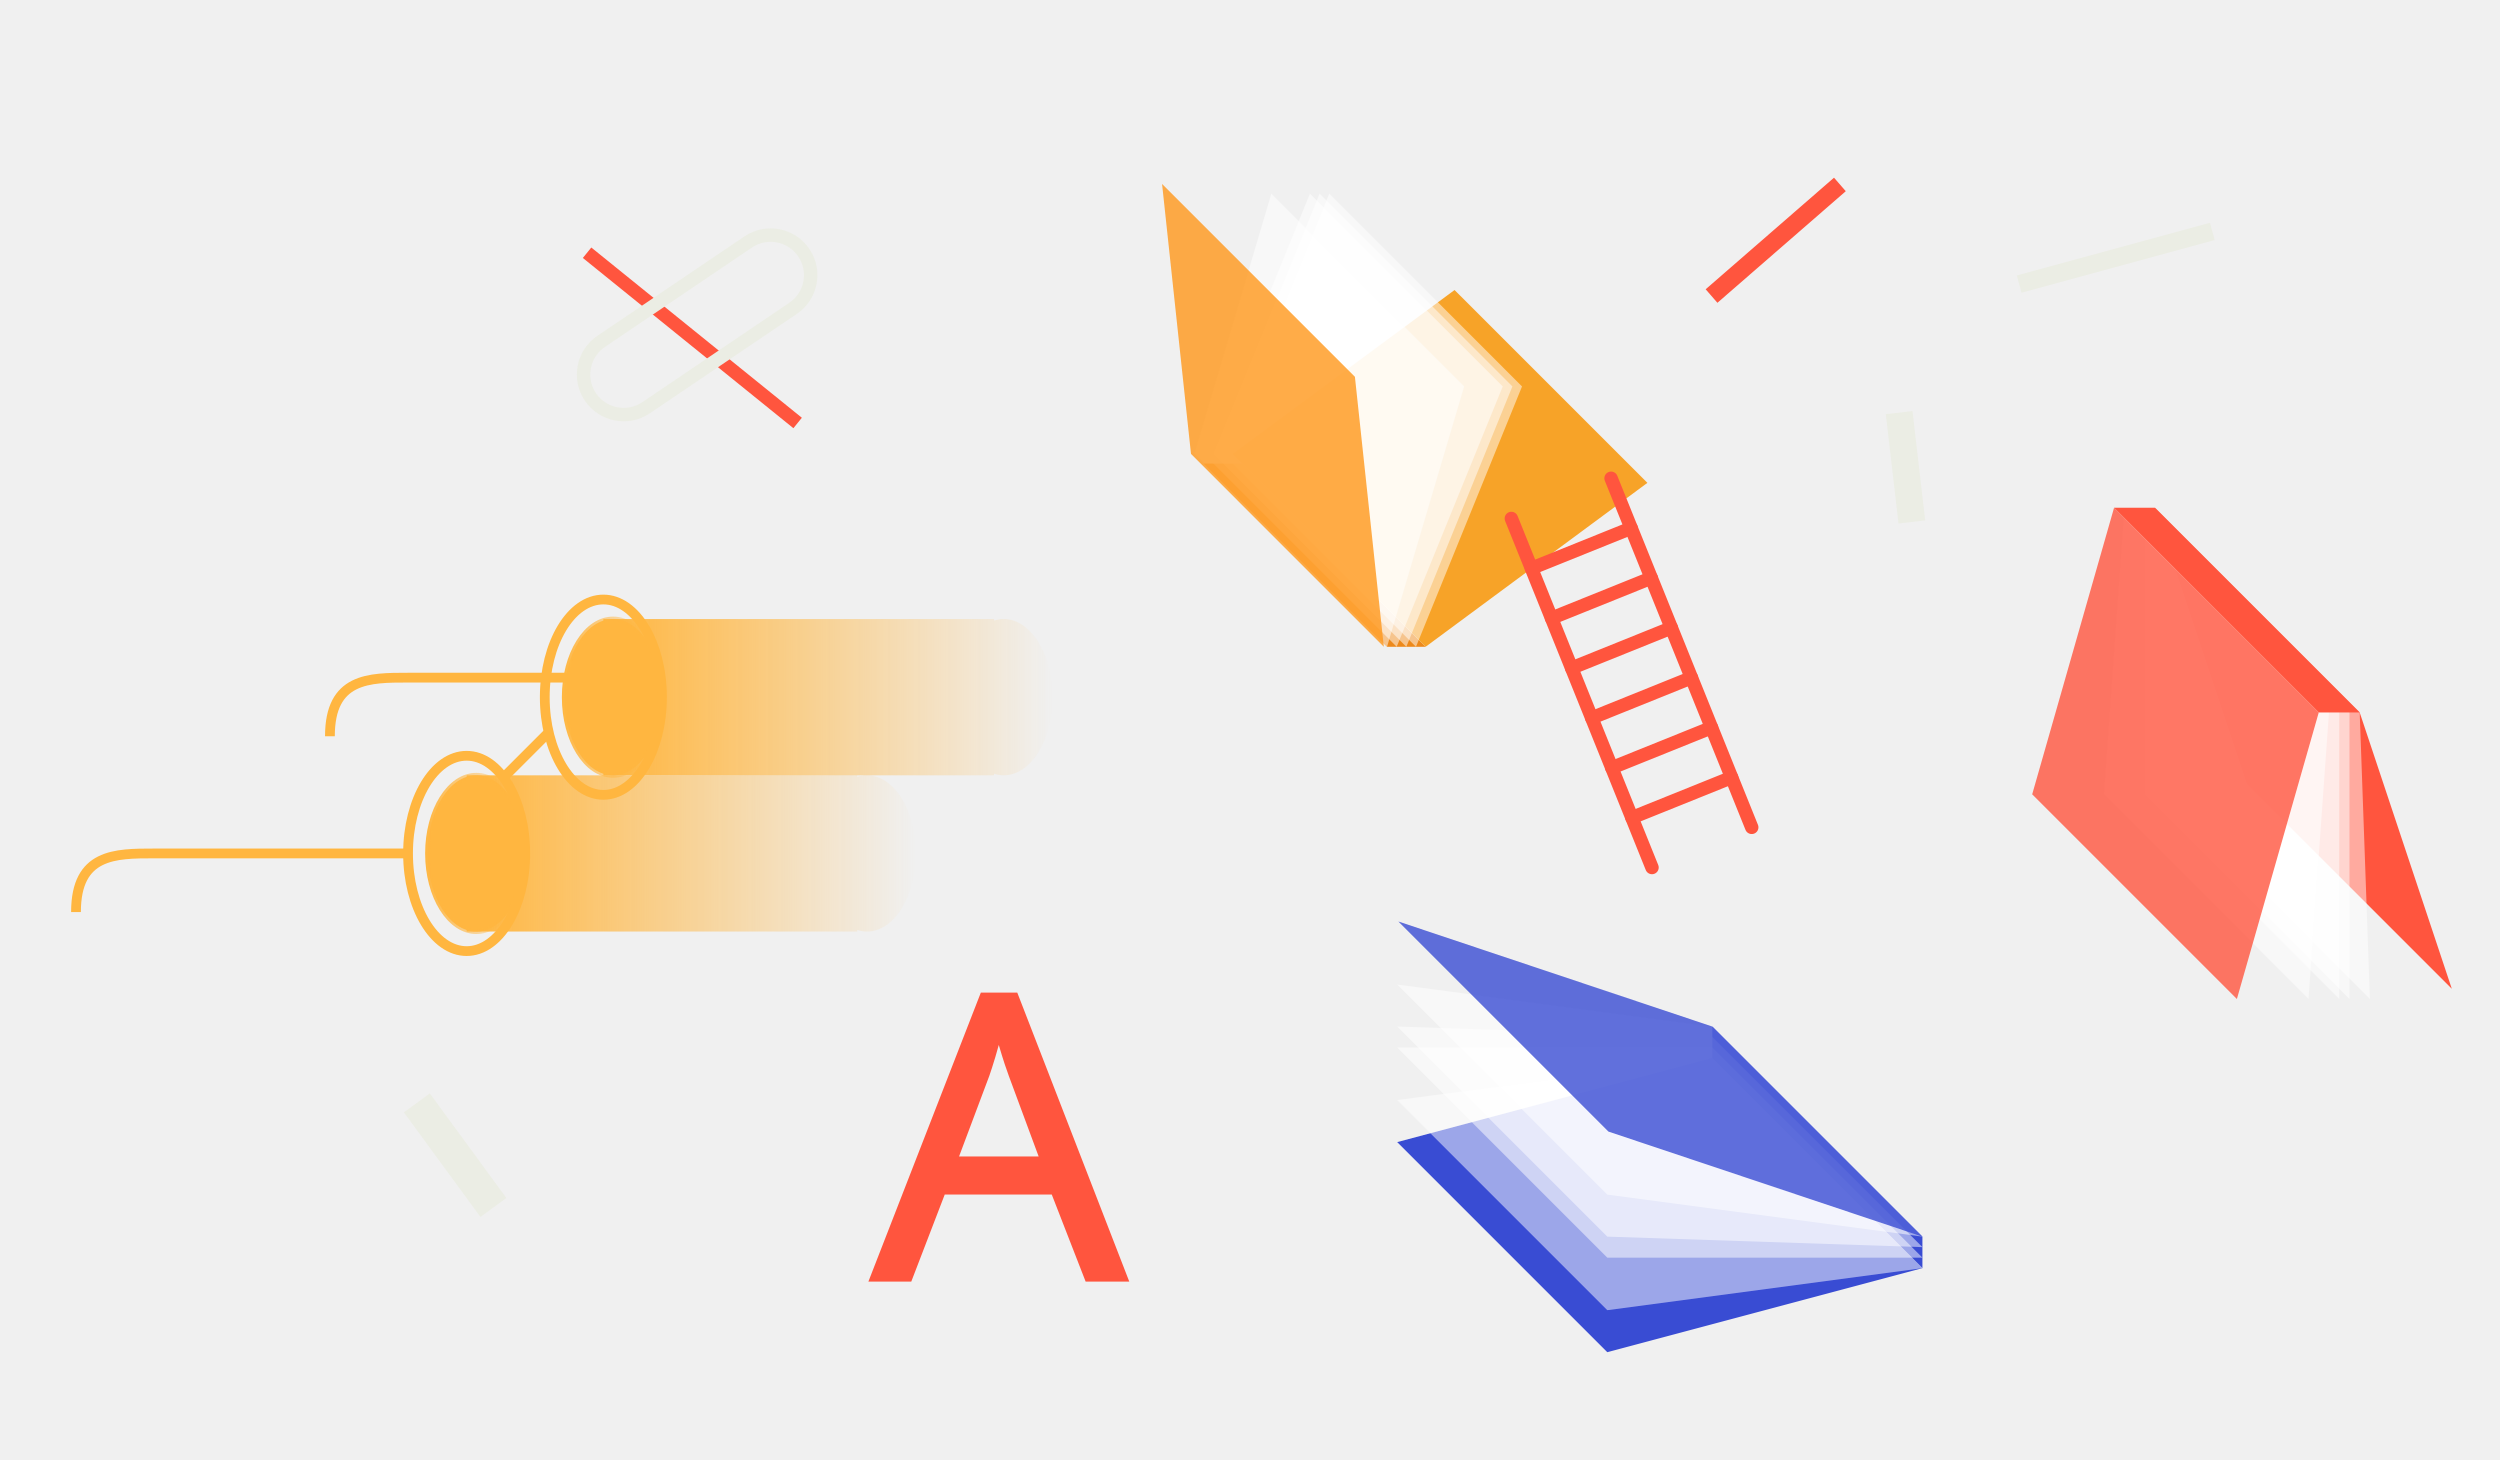
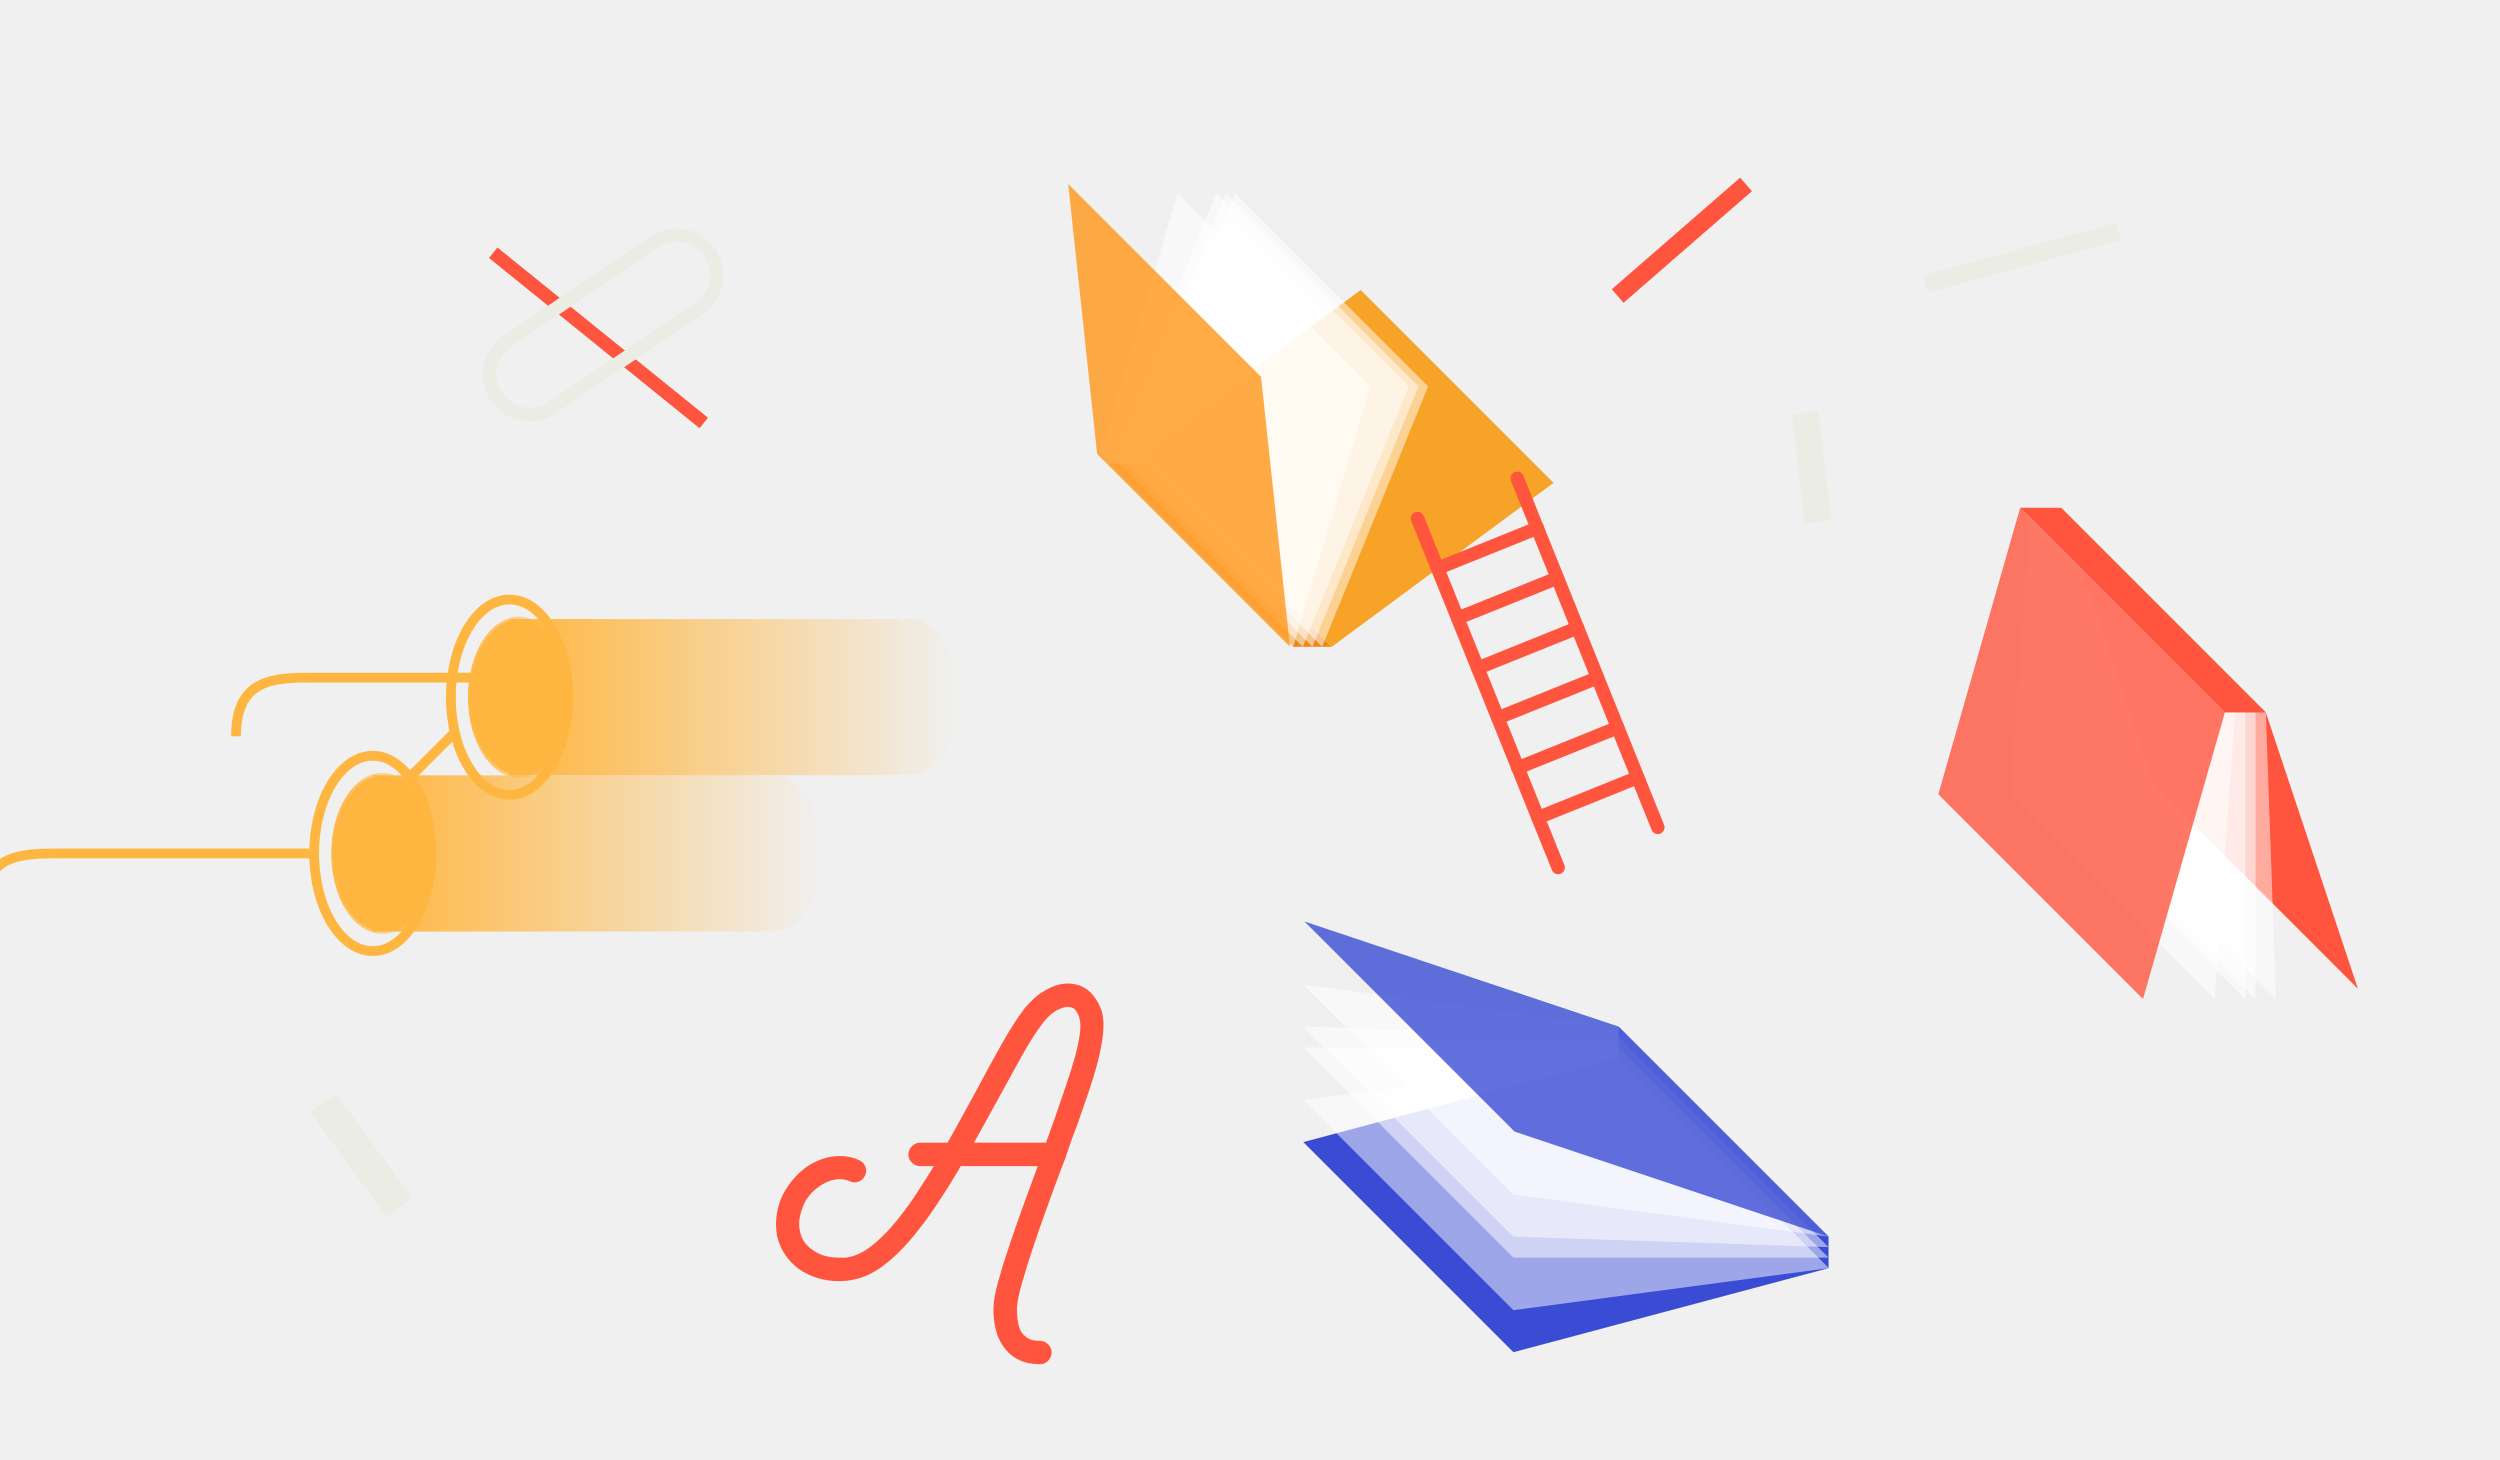
- <svg xmlns="http://www.w3.org/2000/svg" version="1.1" id="Layer_1" x="0px" y="0px" width="558.046px" height="325.832px" viewBox="-20.954 0 558.046 325.832" enable-background="new -20.954 0 558.046 325.832" xml:space="preserve">
-   <rect x="283.091" y="77.726" display="none" opacity="0.3" fill="none" stroke="#394CD3" stroke-width="2" stroke-miterlimit="10" enable-background="new    " width="408.001" height="239.727" />
+ <svg xmlns="http://www.w3.org/2000/svg" version="1.1" id="Layer_1" x="0px" y="0px" width="558.047px" height="325.832px" viewBox="0 0 558.047 325.832" enable-background="new 0 0 558.047 325.832" xml:space="preserve">
+   <rect x="283.091" y="77.726" display="none" opacity="0.3" fill="none" stroke="#394CD3" stroke-width="2" stroke-miterlimit="10" enable-background="new    " width="408.002" height="239.727" />
  <line fill="none" stroke="#FF553E" stroke-width="3" stroke-miterlimit="10" x1="110.091" y1="56.416" x2="157.091" y2="94.416" />
  <line fill="none" stroke="#FF553E" stroke-width="4" stroke-miterlimit="10" x1="361.091" y1="66.081" x2="389.743" y2="41.171" />
  <line fill="none" stroke="#EBEDE4" stroke-width="6" stroke-miterlimit="10" x1="402.971" y1="92.102" x2="405.806" y2="116.511" />
  <line fill="none" stroke="#EBEDE4" stroke-width="7.171" stroke-miterlimit="10" x1="89.189" y1="269.533" x2="72.091" y2="246.181" />
-   <line fill="none" stroke="#EBEDE4" stroke-width="4" stroke-miterlimit="10" x1="429.758" y1="63.415" x2="472.875" y2="51.656" />
-   <path fill="none" stroke="#EBEDE4" stroke-width="3" stroke-miterlimit="10" d="M123.261,91.014  c-4.091,2.766-9.65,1.689-12.417-2.401l0,0c-2.768-4.091-1.691-9.652,2.399-12.418l32.813-22.18c4.09-2.768,9.65-1.691,12.417,2.399  l0,0c2.766,4.092,1.69,9.652-2.401,12.417L123.261,91.014z" />
-   <text transform="matrix(1 0 0 1 173.9587 285.3416)" fill="#FF553E" font-family="'Nickainley'" font-size="87.917">A</text>
-   <text transform="matrix(1 0 0 1 173.9587 285.3416)" fill="none" stroke="#FF553E" stroke-width="1.465" stroke-miterlimit="10" font-family="'Nickainley'" font-size="87.917">A</text>
+   <line fill="none" stroke="#EBEDE4" stroke-width="4" stroke-miterlimit="10" x1="429.759" y1="63.415" x2="472.875" y2="51.656" />
+   <path fill="none" stroke="#EBEDE4" stroke-width="3" stroke-miterlimit="10" d="M123.261,91.014  c-4.092,2.766-9.65,1.688-12.417-2.401l0,0c-2.769-4.091-1.691-9.652,2.398-12.418l32.813-22.18  c4.09-2.769,9.649-1.691,12.417,2.398l0,0c2.766,4.092,1.689,9.652-2.401,12.417L123.261,91.014z" />
+   <g enable-background="new    ">
+     <path fill="#FF553E" d="M245.26,225.998c0.352,1.29,0.424,2.888,0.22,4.791c-0.206,1.905-0.602,3.972-1.187,6.198   c-0.586,2.229-1.305,4.572-2.154,7.033c-0.851,2.462-1.686,4.866-2.506,7.21c-0.47,1.173-0.894,2.301-1.274,3.385   c-0.382,1.085-0.719,2.065-1.011,2.944v0.088c-0.176,0.471-0.396,1.056-0.659,1.759c-0.264,0.703-0.572,1.494-0.923,2.374   c-0.879,2.345-1.861,5.026-2.945,8.044c-1.085,3.02-2.11,5.979-3.077,8.88c-0.967,2.901-1.789,5.569-2.461,8   c-0.675,2.432-1.011,4.205-1.011,5.319v0.352c0,1.055,0.088,2.066,0.264,3.033s0.498,1.803,0.967,2.506   c0.468,0.645,1.055,1.156,1.758,1.538c0.703,0.381,1.611,0.572,2.726,0.572h0.176c0.468,0,0.893,0.189,1.275,0.571   c0.38,0.38,0.571,0.835,0.571,1.362c0,0.469-0.191,0.893-0.571,1.274c-0.382,0.381-0.807,0.572-1.275,0.572h-0.176   c-1.876-0.06-3.415-0.426-4.616-1.1c-1.202-0.674-2.184-1.598-2.945-2.77c-0.703-1.055-1.202-2.241-1.495-3.561   c-0.294-1.318-0.439-2.652-0.439-4v-0.088v-0.264c0-1.349,0.352-3.297,1.055-5.847c0.704-2.55,1.567-5.332,2.594-8.352   c1.025-3.019,2.095-6.066,3.209-9.144c1.113-3.077,2.11-5.787,2.989-8.133c0.117-0.468,0.233-0.791,0.352-0.967h-18.638   c-1.817,3.107-3.693,6.11-5.627,9.012s-3.883,5.495-5.846,7.78c-1.965,2.286-3.957,4.177-5.979,5.671s-4.06,2.448-6.11,2.857   c-0.527,0.118-1.07,0.206-1.626,0.264c-0.558,0.059-1.07,0.088-1.539,0.088c-1.583,0-3.107-0.22-4.572-0.659   c-1.465-0.439-2.784-1.069-3.956-1.891c-2.462-1.815-4.015-4.189-4.66-7.121c-0.059-0.409-0.103-0.791-0.132-1.143   c-0.03-0.352-0.044-0.732-0.044-1.144c0-2.167,0.468-4.249,1.407-6.242c0.644-1.23,1.407-2.358,2.286-3.385   c0.879-1.024,1.816-1.89,2.813-2.593c2.227-1.523,4.572-2.286,7.033-2.286c1.464,0,2.813,0.294,4.044,0.879   c0.468,0.235,0.791,0.587,0.967,1.055c0.176,0.471,0.146,0.938-0.088,1.407c-0.235,0.47-0.586,0.791-1.055,0.967   c-0.47,0.176-0.938,0.147-1.407-0.088c-0.822-0.352-1.642-0.527-2.462-0.527c-1.642,0-3.283,0.558-4.923,1.67   c-1.701,1.114-2.989,2.609-3.868,4.484c-0.294,0.703-0.542,1.45-0.748,2.242c-0.206,0.791-0.308,1.598-0.308,2.417   c0,0.294,0.014,0.558,0.044,0.792c0.029,0.234,0.073,0.498,0.132,0.791c0.352,1.993,1.407,3.575,3.165,4.747   c1.64,1.231,3.75,1.847,6.33,1.847c0.41,0,0.82,0,1.231,0c0.409,0,0.82-0.058,1.231-0.176c1.64-0.352,3.297-1.157,4.967-2.418   c1.67-1.26,3.341-2.857,5.011-4.791c1.67-1.935,3.341-4.146,5.011-6.638s3.326-5.113,4.967-7.869h-4.308   c-0.527,0-0.982-0.189-1.363-0.571c-0.382-0.381-0.571-0.805-0.571-1.274c0-0.528,0.189-0.981,0.571-1.363   c0.381-0.381,0.835-0.571,1.363-0.571h6.506c1.113-1.935,2.198-3.882,3.253-5.847c1.055-1.963,2.11-3.882,3.165-5.759   c2.051-3.868,4-7.442,5.847-10.726c1.846-3.281,3.561-5.948,5.143-8c0.644-0.762,1.304-1.451,1.978-2.066   c0.673-0.615,1.42-1.156,2.242-1.627c1.64-0.995,3.253-1.494,4.835-1.494c1.64,0,3.077,0.527,4.308,1.582   C243.823,222.921,244.673,224.299,245.26,225.998z M236.116,249.911c0.761-2.227,1.539-4.483,2.33-6.77   c0.791-2.286,1.479-4.453,2.066-6.506c0.585-2.051,0.996-3.912,1.231-5.583c0.233-1.67,0.205-3.003-0.088-4   c-0.294-0.996-0.734-1.787-1.319-2.374c-0.47-0.409-1.114-0.615-1.934-0.615c-0.822-0.058-1.817,0.235-2.989,0.879   c-1.173,0.704-2.198,1.642-3.077,2.813c-1.525,1.935-3.18,4.515-4.967,7.737c-1.789,3.224-3.708,6.712-5.759,10.462   c-0.879,1.582-1.773,3.209-2.681,4.879c-0.91,1.671-1.833,3.327-2.77,4.968h17.847c0.352-0.996,0.703-1.979,1.055-2.945   C235.413,251.889,235.764,250.908,236.116,249.911z" />
+   </g>
+   <g enable-background="new    ">
+     <path fill="none" stroke="#FF553E" stroke-width="1.465" stroke-miterlimit="10" d="M245.26,225.998   c0.352,1.29,0.424,2.888,0.22,4.791c-0.206,1.905-0.602,3.972-1.187,6.198c-0.586,2.229-1.305,4.572-2.154,7.033   c-0.851,2.462-1.686,4.866-2.506,7.21c-0.47,1.173-0.894,2.301-1.274,3.385c-0.382,1.085-0.719,2.065-1.011,2.944v0.088   c-0.176,0.471-0.396,1.056-0.659,1.759c-0.264,0.703-0.572,1.494-0.923,2.374c-0.879,2.345-1.861,5.026-2.945,8.044   c-1.085,3.02-2.11,5.979-3.077,8.88c-0.967,2.901-1.789,5.569-2.461,8c-0.675,2.432-1.011,4.205-1.011,5.319v0.352   c0,1.055,0.088,2.066,0.264,3.033s0.498,1.803,0.967,2.506c0.468,0.645,1.055,1.156,1.758,1.538   c0.703,0.381,1.611,0.572,2.726,0.572h0.176c0.468,0,0.893,0.189,1.275,0.571c0.38,0.38,0.571,0.835,0.571,1.362   c0,0.469-0.191,0.893-0.571,1.274c-0.382,0.381-0.807,0.572-1.275,0.572h-0.176c-1.876-0.06-3.415-0.426-4.616-1.1   c-1.202-0.674-2.184-1.598-2.945-2.77c-0.703-1.055-1.202-2.241-1.495-3.561c-0.294-1.318-0.439-2.652-0.439-4v-0.088v-0.264   c0-1.349,0.352-3.297,1.055-5.847c0.704-2.55,1.567-5.332,2.594-8.352c1.025-3.019,2.095-6.066,3.209-9.144   c1.113-3.077,2.11-5.787,2.989-8.133c0.117-0.468,0.233-0.791,0.352-0.967h-18.638c-1.817,3.107-3.693,6.11-5.627,9.012   s-3.883,5.495-5.846,7.78c-1.965,2.286-3.957,4.177-5.979,5.671s-4.06,2.448-6.11,2.857c-0.527,0.118-1.07,0.206-1.626,0.264   c-0.558,0.059-1.07,0.088-1.539,0.088c-1.583,0-3.107-0.22-4.572-0.659c-1.465-0.439-2.784-1.069-3.956-1.891   c-2.462-1.815-4.015-4.189-4.66-7.121c-0.059-0.409-0.103-0.791-0.132-1.143c-0.03-0.352-0.044-0.732-0.044-1.144   c0-2.167,0.468-4.249,1.407-6.242c0.644-1.23,1.407-2.358,2.286-3.385c0.879-1.024,1.816-1.89,2.813-2.593   c2.227-1.523,4.572-2.286,7.033-2.286c1.464,0,2.813,0.294,4.044,0.879c0.468,0.235,0.791,0.587,0.967,1.055   c0.176,0.471,0.146,0.938-0.088,1.407c-0.235,0.47-0.586,0.791-1.055,0.967c-0.47,0.176-0.938,0.147-1.407-0.088   c-0.822-0.352-1.642-0.527-2.462-0.527c-1.642,0-3.283,0.558-4.923,1.67c-1.701,1.114-2.989,2.609-3.868,4.484   c-0.294,0.703-0.542,1.45-0.748,2.242c-0.206,0.791-0.308,1.598-0.308,2.417c0,0.294,0.014,0.558,0.044,0.792   c0.029,0.234,0.073,0.498,0.132,0.791c0.352,1.993,1.407,3.575,3.165,4.747c1.64,1.231,3.75,1.847,6.33,1.847   c0.41,0,0.82,0,1.231,0c0.409,0,0.82-0.058,1.231-0.176c1.64-0.352,3.297-1.157,4.967-2.418c1.67-1.26,3.341-2.857,5.011-4.791   c1.67-1.935,3.341-4.146,5.011-6.638s3.326-5.113,4.967-7.869h-4.308c-0.527,0-0.982-0.189-1.363-0.571   c-0.382-0.381-0.571-0.805-0.571-1.274c0-0.528,0.189-0.981,0.571-1.363c0.381-0.381,0.835-0.571,1.363-0.571h6.506   c1.113-1.935,2.198-3.882,3.253-5.847c1.055-1.963,2.11-3.882,3.165-5.759c2.051-3.868,4-7.442,5.847-10.726   c1.846-3.281,3.561-5.948,5.143-8c0.644-0.762,1.304-1.451,1.978-2.066c0.673-0.615,1.42-1.156,2.242-1.627   c1.64-0.995,3.253-1.494,4.835-1.494c1.64,0,3.077,0.527,4.308,1.582C243.823,222.921,244.673,224.299,245.26,225.998z    M236.116,249.911c0.761-2.227,1.539-4.483,2.33-6.77c0.791-2.286,1.479-4.453,2.066-6.506c0.585-2.051,0.996-3.912,1.231-5.583   c0.233-1.67,0.205-3.003-0.088-4c-0.294-0.996-0.734-1.787-1.319-2.374c-0.47-0.409-1.114-0.615-1.934-0.615   c-0.822-0.058-1.817,0.235-2.989,0.879c-1.173,0.704-2.198,1.642-3.077,2.813c-1.525,1.935-3.18,4.515-4.967,7.737   c-1.789,3.224-3.708,6.712-5.759,10.462c-0.879,1.582-1.773,3.209-2.681,4.879c-0.91,1.671-1.833,3.327-2.77,4.968h17.847   c0.352-0.996,0.703-1.979,1.055-2.945C235.413,251.889,235.764,250.908,236.116,249.911z" />
+   </g>
  <g>
-     <linearGradient id="SVGID_1_" gradientUnits="userSpaceOnUse" x1="-1152.657" y1="768.625" x2="-1152.657" y2="668.346" gradientTransform="matrix(0 1 1 0 -554.6167 1308.28)">
+     <linearGradient id="SVGID_1_" gradientUnits="userSpaceOnUse" x1="-1438.949" y1="-296.585" x2="-1438.949" y2="-196.306" gradientTransform="matrix(0 1 -1 0 -82.5776 1594.572)">
      <stop offset="0" style="stop-color:#FFB640;stop-opacity:0" />
      <stop offset="1" style="stop-color:#FFB640" />
    </linearGradient>
-     <path fill="url(#SVGID_1_)" d="M113.729,173.063v-34.88h87.2v0.35c0.703-0.229,1.431-0.35,2.18-0.35   c6.017,0,10.899,7.808,10.899,17.439s-4.883,17.44-10.899,17.44c-0.75,0-1.478-0.122-2.18-0.352v0.352H113.729z" />
-     <linearGradient id="SVGID_2_" gradientUnits="userSpaceOnUse" x1="-1130.834" y1="-234.339" x2="-1107.944" y2="-234.339" gradientTransform="matrix(-1 0 0 1 -1003.48 389.9619)">
+     <path fill="url(#SVGID_1_)" d="M113.729,173.063v-34.88h87.2v0.35c0.702-0.229,1.431-0.35,2.18-0.35   c6.017,0,10.898,7.808,10.898,17.438s-4.883,17.44-10.898,17.44c-0.75,0-1.479-0.122-2.18-0.353v0.353L113.729,173.063   L113.729,173.063z" />
+     <linearGradient id="SVGID_2_" gradientUnits="userSpaceOnUse" x1="-1692.688" y1="713.57" x2="-1669.797" y2="713.57" gradientTransform="matrix(-1 0 0 -1 -1565.333 869.1929)">
      <stop offset="0" style="stop-color:#FFB640;stop-opacity:0" />
      <stop offset="1" style="stop-color:#FFB640" />
    </linearGradient>
    <ellipse fill="#FFB640" stroke="url(#SVGID_2_)" stroke-width="1.09" stroke-miterlimit="10" cx="115.909" cy="155.623" rx="10.9" ry="17.44" />
-     <linearGradient id="SVGID_3_" gradientUnits="userSpaceOnUse" x1="-1117.777" y1="738.105" x2="-1117.777" y2="637.826" gradientTransform="matrix(0 1 1 0 -554.6167 1308.28)">
+     <linearGradient id="SVGID_3_" gradientUnits="userSpaceOnUse" x1="-1404.07" y1="-266.066" x2="-1404.07" y2="-165.786" gradientTransform="matrix(0 1 -1 0 -82.5776 1594.572)">
      <stop offset="0" style="stop-color:#FFB640;stop-opacity:0" />
      <stop offset="1" style="stop-color:#FFB640" />
    </linearGradient>
-     <path fill="url(#SVGID_3_)" d="M83.209,207.943v-34.88h87.2v0.349c0.704-0.228,1.431-0.349,2.18-0.349   c6.018,0,10.9,7.808,10.9,17.438s-4.883,17.44-10.9,17.44c-0.75,0-1.477-0.121-2.18-0.353v0.353L83.209,207.943L83.209,207.943z" />
-     <linearGradient id="SVGID_4_" gradientUnits="userSpaceOnUse" x1="-1100.314" y1="-199.459" x2="-1077.424" y2="-199.459" gradientTransform="matrix(-1 0 0 1 -1003.48 389.9619)">
+     <path fill="url(#SVGID_3_)" d="M83.209,207.943v-34.88h87.2v0.349c0.704-0.228,1.431-0.349,2.18-0.349   c6.019,0,10.9,7.808,10.9,17.438s-4.883,17.44-10.9,17.44c-0.75,0-1.477-0.121-2.18-0.354v0.354L83.209,207.943L83.209,207.943z" />
+     <linearGradient id="SVGID_4_" gradientUnits="userSpaceOnUse" x1="-1662.166" y1="678.689" x2="-1639.279" y2="678.689" gradientTransform="matrix(-1 0 0 -1 -1565.333 869.1929)">
      <stop offset="0" style="stop-color:#FFB640;stop-opacity:0" />
      <stop offset="1" style="stop-color:#FFB640" />
    </linearGradient>
-     <ellipse fill="#FFB640" stroke="url(#SVGID_4_)" stroke-width="1.09" stroke-miterlimit="10" cx="85.389" cy="190.503" rx="10.899" ry="17.44" />
+     <ellipse fill="#FFB640" stroke="url(#SVGID_4_)" stroke-width="1.09" stroke-miterlimit="10" cx="85.389" cy="190.503" rx="10.898" ry="17.44" />
    <g>
      <ellipse fill="none" stroke="#FFB640" stroke-width="2.18" stroke-miterlimit="10" cx="113.729" cy="155.623" rx="13.08" ry="21.8" />
      <ellipse fill="none" stroke="#FFB640" stroke-width="2.18" stroke-miterlimit="10" cx="83.209" cy="190.503" rx="13.08" ry="21.8" />
      <path fill="none" stroke="#FFB640" stroke-width="2.18" stroke-miterlimit="10" d="M70.129,190.503c0,0-47.96,0-56.68,0    s-17.44,0-17.44,13.08" />
-       <path fill="none" stroke="#FFB640" stroke-width="2.18" stroke-miterlimit="10" d="M126.809,151.263c0,0-47.96,0-56.681,0    c-8.72,0-17.439,0-17.439,13.08" />
+       <path fill="none" stroke="#FFB640" stroke-width="2.18" stroke-miterlimit="10" d="M126.809,151.263c0,0-47.96,0-56.682,0    c-8.72,0-17.438,0-17.438,13.08" />
      <line fill="none" stroke="#FFB640" stroke-width="2.18" stroke-miterlimit="10" x1="101.194" y1="163.797" x2="91.929" y2="173.063" />
    </g>
  </g>
  <g id="Layer_2">
</g>
  <g>
    <polygon fill="#394CD3" points="408.165,276.039 408.165,283.073 361.27,236.176 361.27,229.142  " />
    <polygon fill="#394CD3" points="337.821,301.832 408.165,283.073 361.27,236.176 290.924,254.935  " />
    <polygon opacity="0.5" fill="#FFFFFF" enable-background="new    " points="337.821,266.659 408.165,276.039 361.27,229.142    290.924,219.762  " />
    <polygon opacity="0.5" fill="#FFFFFF" enable-background="new    " points="337.821,292.453 408.165,283.073 361.27,236.176    290.924,245.555  " />
    <polygon opacity="0.5" fill="#FFFFFF" enable-background="new    " points="337.821,276.039 408.165,278.384 361.27,231.486    290.924,229.142  " />
    <polygon opacity="0.5" fill="#FFFFFF" enable-background="new    " points="337.821,280.728 408.165,280.728 361.27,233.832    290.924,233.832  " />
    <polygon opacity="0.8" fill="#394CD3" enable-background="new    " points="338.081,252.59 408.165,276.039 361.27,229.142    291.184,205.693  " />
  </g>
  <g>
    <polygon fill="#ED891B" points="247.766,103.477 256.374,103.477 297.27,144.374 288.66,144.374  " />
    <polygon fill="#F7A328" points="297.27,144.374 346.773,107.781 303.727,64.736 254.223,101.324  " />
    <polygon opacity="0.5" fill="#FFFFFF" enable-background="new    " points="295.117,144.374 318.792,86.26 275.746,43.213    252.071,101.324  " />
    <polygon opacity="0.5" fill="#FFFFFF" enable-background="new    " points="292.964,144.374 316.641,86.26 273.594,43.213    249.917,101.324  " />
    <polygon opacity="0.5" fill="#FFFFFF" enable-background="new    " points="290.813,144.374 314.489,86.26 271.442,43.213    247.766,101.324  " />
    <polygon opacity="0.5" fill="#FFFFFF" enable-background="new    " points="288.66,144.374 305.878,86.26 262.832,43.213    245.614,101.324  " />
    <polygon opacity="0.8" fill="#FF971A" enable-background="new    " points="287.943,144.374 281.487,84.106 238.44,41.06    244.897,101.324  " />
  </g>
  <g>
    <line fill="none" stroke="#FF553E" stroke-width="3" stroke-linecap="round" stroke-linejoin="round" stroke-miterlimit="10" x1="316.409" y1="115.732" x2="347.8" y2="193.644" />
    <line fill="none" stroke="#FF553E" stroke-width="3" stroke-linecap="round" stroke-linejoin="round" stroke-miterlimit="10" x1="338.667" y1="106.762" x2="370.061" y2="184.677" />
    <line fill="none" stroke="#FF553E" stroke-width="3" stroke-linecap="round" stroke-linejoin="round" stroke-miterlimit="10" x1="320.893" y1="126.861" x2="343.153" y2="117.892" />
    <line fill="none" stroke="#FF553E" stroke-width="3" stroke-linecap="round" stroke-linejoin="round" stroke-miterlimit="10" x1="325.376" y1="137.991" x2="347.639" y2="129.022" />
    <line fill="none" stroke="#FF553E" stroke-width="3" stroke-linecap="round" stroke-linejoin="round" stroke-miterlimit="10" x1="329.862" y1="149.123" x2="352.123" y2="140.153" />
    <line fill="none" stroke="#FF553E" stroke-width="3" stroke-linecap="round" stroke-linejoin="round" stroke-miterlimit="10" x1="334.346" y1="160.254" x2="356.608" y2="151.284" />
    <line fill="none" stroke="#FF553E" stroke-width="3" stroke-linecap="round" stroke-linejoin="round" stroke-miterlimit="10" x1="338.828" y1="171.385" x2="361.091" y2="162.416" />
    <line fill="none" stroke="#FF553E" stroke-width="3" stroke-linecap="round" stroke-linejoin="round" stroke-miterlimit="10" x1="343.317" y1="182.513" x2="365.576" y2="173.547" />
  </g>
  <g>
-     <polygon fill="#FF553E" points="526.336,220.715 505.773,159.031 460.082,113.34 480.645,175.024  " />
+     <polygon fill="#FF553E" points="526.337,220.715 505.773,159.031 460.082,113.34 480.645,175.024  " />
    <polygon opacity="0.5" fill="#FFFFFF" enable-background="new    " points="508.058,222.998 505.773,159.031 460.082,113.34    462.367,177.307  " />
-     <polygon opacity="0.5" fill="#FFFFFF" enable-background="new    " points="503.49,222.998 503.49,159.031 457.798,113.34    457.798,177.307  " />
+     <polygon opacity="0.5" fill="#FFFFFF" enable-background="new    " points="503.49,222.998 503.49,159.031 457.799,113.34    457.799,177.307  " />
    <polygon opacity="0.5" fill="#FFFFFF" enable-background="new    " points="501.204,222.998 501.204,159.031 455.513,113.34    455.513,177.307  " />
-     <polygon opacity="0.5" fill="#FFFFFF" enable-background="new    " points="494.351,222.998 498.92,159.031 453.229,113.34    448.657,177.307  " />
+     <polygon opacity="0.5" fill="#FFFFFF" enable-background="new    " points="494.351,222.998 498.921,159.031 453.229,113.34    448.657,177.307  " />
    <polygon opacity="0.8" fill="#FF553E" enable-background="new    " points="478.36,222.998 496.636,159.031 450.944,113.34    432.668,177.307  " />
    <polygon fill="#FF553E" points="450.944,113.34 460.082,113.34 505.773,159.031 496.636,159.031  " />
  </g>
</svg>
